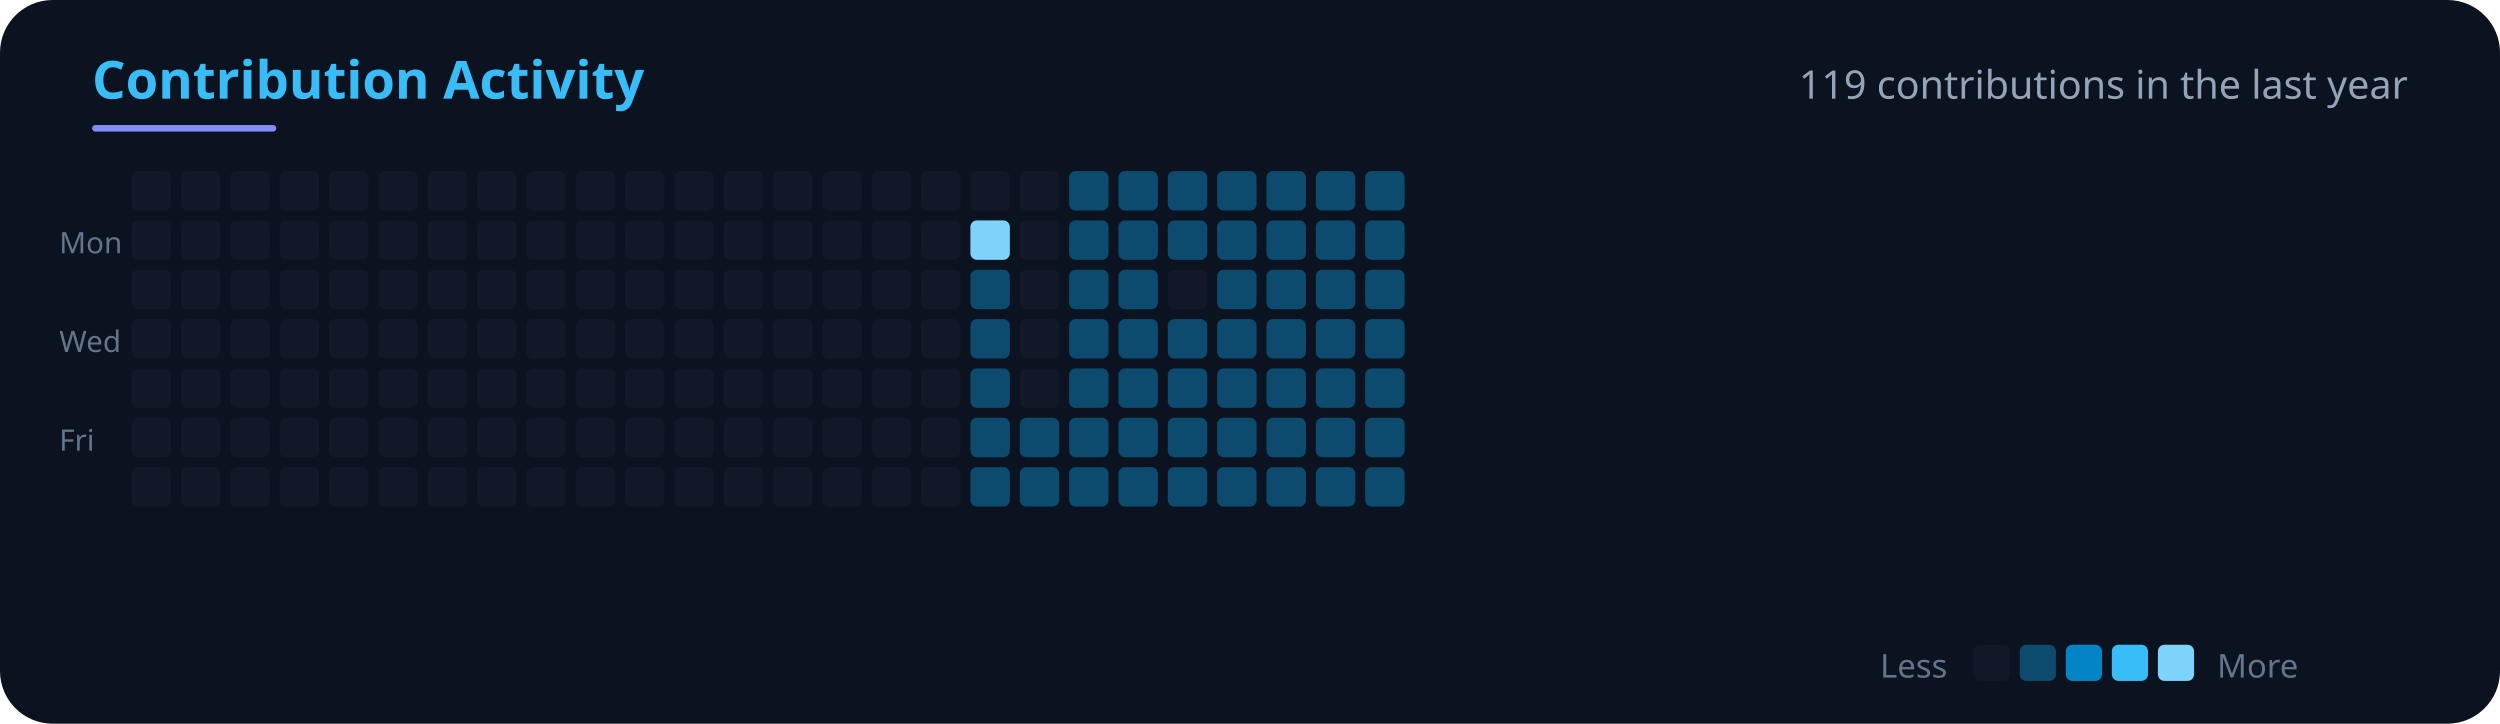
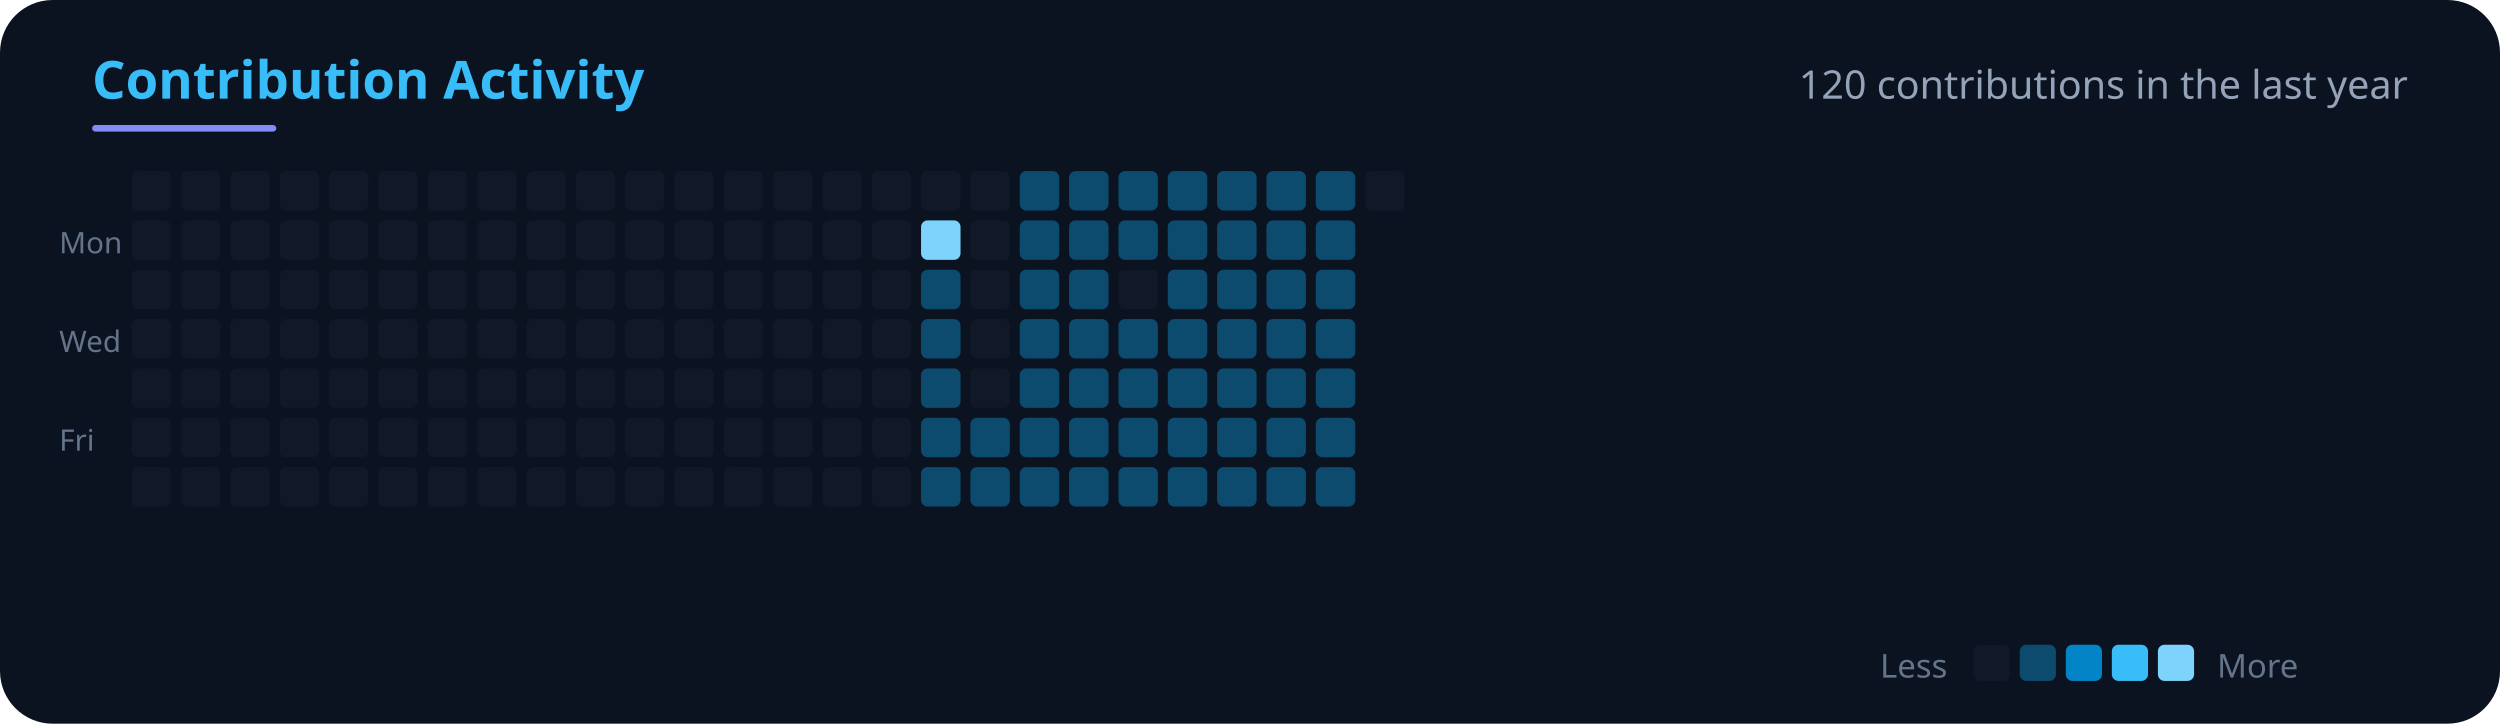
<svg xmlns="http://www.w3.org/2000/svg" width="760" height="220" viewBox="0 0 760 220" role="img">
  <rect width="100%" height="100%" rx="16" fill="#0B1220" />
  <text x="28" y="30" fill="#38BDF8" font-family="Segoe UI, Ubuntu, sans-serif" font-size="16" font-weight="700">Contribution Activity</text>
-   <text x="732" y="30" text-anchor="end" fill="#94A3B8" font-family="Segoe UI, Ubuntu, sans-serif" font-size="12">119 contributions in the last year</text>
+   <text x="732" y="30" text-anchor="end" fill="#94A3B8" font-family="Segoe UI, Ubuntu, sans-serif" font-size="12">120 contributions in the last year</text>
  <rect x="28" y="38" width="56" height="2" rx="1" fill="#818CF8" />
  <text x="18" y="77" fill="#64748B" font-family="Segoe UI, Ubuntu, sans-serif" font-size="9">Mon</text>
  <text x="18" y="107" fill="#64748B" font-family="Segoe UI, Ubuntu, sans-serif" font-size="9">Wed</text>
  <text x="18" y="137" fill="#64748B" font-family="Segoe UI, Ubuntu, sans-serif" font-size="9">Fri</text>
  <rect x="40" y="52" width="12" height="12" rx="2" fill="#111827" />
  <rect x="40" y="67" width="12" height="12" rx="2" fill="#111827" />
  <rect x="40" y="82" width="12" height="12" rx="2" fill="#111827" />
  <rect x="40" y="97" width="12" height="12" rx="2" fill="#111827" />
  <rect x="40" y="112" width="12" height="12" rx="2" fill="#111827" />
  <rect x="40" y="127" width="12" height="12" rx="2" fill="#111827" />
  <rect x="40" y="142" width="12" height="12" rx="2" fill="#111827" />
  <rect x="55" y="52" width="12" height="12" rx="2" fill="#111827" />
  <rect x="55" y="67" width="12" height="12" rx="2" fill="#111827" />
  <rect x="55" y="82" width="12" height="12" rx="2" fill="#111827" />
  <rect x="55" y="97" width="12" height="12" rx="2" fill="#111827" />
  <rect x="55" y="112" width="12" height="12" rx="2" fill="#111827" />
  <rect x="55" y="127" width="12" height="12" rx="2" fill="#111827" />
  <rect x="55" y="142" width="12" height="12" rx="2" fill="#111827" />
  <rect x="70" y="52" width="12" height="12" rx="2" fill="#111827" />
  <rect x="70" y="67" width="12" height="12" rx="2" fill="#111827" />
  <rect x="70" y="82" width="12" height="12" rx="2" fill="#111827" />
  <rect x="70" y="97" width="12" height="12" rx="2" fill="#111827" />
  <rect x="70" y="112" width="12" height="12" rx="2" fill="#111827" />
  <rect x="70" y="127" width="12" height="12" rx="2" fill="#111827" />
  <rect x="70" y="142" width="12" height="12" rx="2" fill="#111827" />
  <rect x="85" y="52" width="12" height="12" rx="2" fill="#111827" />
  <rect x="85" y="67" width="12" height="12" rx="2" fill="#111827" />
  <rect x="85" y="82" width="12" height="12" rx="2" fill="#111827" />
  <rect x="85" y="97" width="12" height="12" rx="2" fill="#111827" />
  <rect x="85" y="112" width="12" height="12" rx="2" fill="#111827" />
  <rect x="85" y="127" width="12" height="12" rx="2" fill="#111827" />
  <rect x="85" y="142" width="12" height="12" rx="2" fill="#111827" />
  <rect x="100" y="52" width="12" height="12" rx="2" fill="#111827" />
  <rect x="100" y="67" width="12" height="12" rx="2" fill="#111827" />
  <rect x="100" y="82" width="12" height="12" rx="2" fill="#111827" />
  <rect x="100" y="97" width="12" height="12" rx="2" fill="#111827" />
  <rect x="100" y="112" width="12" height="12" rx="2" fill="#111827" />
  <rect x="100" y="127" width="12" height="12" rx="2" fill="#111827" />
  <rect x="100" y="142" width="12" height="12" rx="2" fill="#111827" />
  <rect x="115" y="52" width="12" height="12" rx="2" fill="#111827" />
  <rect x="115" y="67" width="12" height="12" rx="2" fill="#111827" />
  <rect x="115" y="82" width="12" height="12" rx="2" fill="#111827" />
  <rect x="115" y="97" width="12" height="12" rx="2" fill="#111827" />
  <rect x="115" y="112" width="12" height="12" rx="2" fill="#111827" />
  <rect x="115" y="127" width="12" height="12" rx="2" fill="#111827" />
  <rect x="115" y="142" width="12" height="12" rx="2" fill="#111827" />
  <rect x="130" y="52" width="12" height="12" rx="2" fill="#111827" />
  <rect x="130" y="67" width="12" height="12" rx="2" fill="#111827" />
  <rect x="130" y="82" width="12" height="12" rx="2" fill="#111827" />
  <rect x="130" y="97" width="12" height="12" rx="2" fill="#111827" />
  <rect x="130" y="112" width="12" height="12" rx="2" fill="#111827" />
  <rect x="130" y="127" width="12" height="12" rx="2" fill="#111827" />
  <rect x="130" y="142" width="12" height="12" rx="2" fill="#111827" />
  <rect x="145" y="52" width="12" height="12" rx="2" fill="#111827" />
  <rect x="145" y="67" width="12" height="12" rx="2" fill="#111827" />
  <rect x="145" y="82" width="12" height="12" rx="2" fill="#111827" />
  <rect x="145" y="97" width="12" height="12" rx="2" fill="#111827" />
  <rect x="145" y="112" width="12" height="12" rx="2" fill="#111827" />
  <rect x="145" y="127" width="12" height="12" rx="2" fill="#111827" />
  <rect x="145" y="142" width="12" height="12" rx="2" fill="#111827" />
  <rect x="160" y="52" width="12" height="12" rx="2" fill="#111827" />
  <rect x="160" y="67" width="12" height="12" rx="2" fill="#111827" />
  <rect x="160" y="82" width="12" height="12" rx="2" fill="#111827" />
  <rect x="160" y="97" width="12" height="12" rx="2" fill="#111827" />
  <rect x="160" y="112" width="12" height="12" rx="2" fill="#111827" />
  <rect x="160" y="127" width="12" height="12" rx="2" fill="#111827" />
  <rect x="160" y="142" width="12" height="12" rx="2" fill="#111827" />
  <rect x="175" y="52" width="12" height="12" rx="2" fill="#111827" />
  <rect x="175" y="67" width="12" height="12" rx="2" fill="#111827" />
  <rect x="175" y="82" width="12" height="12" rx="2" fill="#111827" />
  <rect x="175" y="97" width="12" height="12" rx="2" fill="#111827" />
  <rect x="175" y="112" width="12" height="12" rx="2" fill="#111827" />
  <rect x="175" y="127" width="12" height="12" rx="2" fill="#111827" />
  <rect x="175" y="142" width="12" height="12" rx="2" fill="#111827" />
  <rect x="190" y="52" width="12" height="12" rx="2" fill="#111827" />
  <rect x="190" y="67" width="12" height="12" rx="2" fill="#111827" />
  <rect x="190" y="82" width="12" height="12" rx="2" fill="#111827" />
  <rect x="190" y="97" width="12" height="12" rx="2" fill="#111827" />
  <rect x="190" y="112" width="12" height="12" rx="2" fill="#111827" />
  <rect x="190" y="127" width="12" height="12" rx="2" fill="#111827" />
  <rect x="190" y="142" width="12" height="12" rx="2" fill="#111827" />
  <rect x="205" y="52" width="12" height="12" rx="2" fill="#111827" />
  <rect x="205" y="67" width="12" height="12" rx="2" fill="#111827" />
  <rect x="205" y="82" width="12" height="12" rx="2" fill="#111827" />
  <rect x="205" y="97" width="12" height="12" rx="2" fill="#111827" />
  <rect x="205" y="112" width="12" height="12" rx="2" fill="#111827" />
  <rect x="205" y="127" width="12" height="12" rx="2" fill="#111827" />
  <rect x="205" y="142" width="12" height="12" rx="2" fill="#111827" />
  <rect x="220" y="52" width="12" height="12" rx="2" fill="#111827" />
  <rect x="220" y="67" width="12" height="12" rx="2" fill="#111827" />
  <rect x="220" y="82" width="12" height="12" rx="2" fill="#111827" />
  <rect x="220" y="97" width="12" height="12" rx="2" fill="#111827" />
  <rect x="220" y="112" width="12" height="12" rx="2" fill="#111827" />
  <rect x="220" y="127" width="12" height="12" rx="2" fill="#111827" />
  <rect x="220" y="142" width="12" height="12" rx="2" fill="#111827" />
  <rect x="235" y="52" width="12" height="12" rx="2" fill="#111827" />
  <rect x="235" y="67" width="12" height="12" rx="2" fill="#111827" />
  <rect x="235" y="82" width="12" height="12" rx="2" fill="#111827" />
  <rect x="235" y="97" width="12" height="12" rx="2" fill="#111827" />
  <rect x="235" y="112" width="12" height="12" rx="2" fill="#111827" />
  <rect x="235" y="127" width="12" height="12" rx="2" fill="#111827" />
  <rect x="235" y="142" width="12" height="12" rx="2" fill="#111827" />
  <rect x="250" y="52" width="12" height="12" rx="2" fill="#111827" />
  <rect x="250" y="67" width="12" height="12" rx="2" fill="#111827" />
  <rect x="250" y="82" width="12" height="12" rx="2" fill="#111827" />
  <rect x="250" y="97" width="12" height="12" rx="2" fill="#111827" />
  <rect x="250" y="112" width="12" height="12" rx="2" fill="#111827" />
  <rect x="250" y="127" width="12" height="12" rx="2" fill="#111827" />
  <rect x="250" y="142" width="12" height="12" rx="2" fill="#111827" />
  <rect x="265" y="52" width="12" height="12" rx="2" fill="#111827" />
  <rect x="265" y="67" width="12" height="12" rx="2" fill="#111827" />
  <rect x="265" y="82" width="12" height="12" rx="2" fill="#111827" />
  <rect x="265" y="97" width="12" height="12" rx="2" fill="#111827" />
  <rect x="265" y="112" width="12" height="12" rx="2" fill="#111827" />
  <rect x="265" y="127" width="12" height="12" rx="2" fill="#111827" />
  <rect x="265" y="142" width="12" height="12" rx="2" fill="#111827" />
  <rect x="280" y="52" width="12" height="12" rx="2" fill="#111827" />
-   <rect x="280" y="67" width="12" height="12" rx="2" fill="#111827" />
-   <rect x="280" y="82" width="12" height="12" rx="2" fill="#111827" />
-   <rect x="280" y="97" width="12" height="12" rx="2" fill="#111827" />
-   <rect x="280" y="112" width="12" height="12" rx="2" fill="#111827" />
-   <rect x="280" y="127" width="12" height="12" rx="2" fill="#111827" />
-   <rect x="280" y="142" width="12" height="12" rx="2" fill="#111827" />
+   <rect x="280" y="67" width="12" height="12" rx="2" fill="#7DD3FC" />
+   <rect x="280" y="82" width="12" height="12" rx="2" fill="#0C4A6E" />
+   <rect x="280" y="97" width="12" height="12" rx="2" fill="#0C4A6E" />
+   <rect x="280" y="112" width="12" height="12" rx="2" fill="#0C4A6E" />
+   <rect x="280" y="127" width="12" height="12" rx="2" fill="#0C4A6E" />
+   <rect x="280" y="142" width="12" height="12" rx="2" fill="#0C4A6E" />
  <rect x="295" y="52" width="12" height="12" rx="2" fill="#111827" />
-   <rect x="295" y="67" width="12" height="12" rx="2" fill="#7DD3FC" />
-   <rect x="295" y="82" width="12" height="12" rx="2" fill="#0C4A6E" />
-   <rect x="295" y="97" width="12" height="12" rx="2" fill="#0C4A6E" />
-   <rect x="295" y="112" width="12" height="12" rx="2" fill="#0C4A6E" />
+   <rect x="295" y="67" width="12" height="12" rx="2" fill="#111827" />
+   <rect x="295" y="82" width="12" height="12" rx="2" fill="#111827" />
+   <rect x="295" y="97" width="12" height="12" rx="2" fill="#111827" />
+   <rect x="295" y="112" width="12" height="12" rx="2" fill="#111827" />
  <rect x="295" y="127" width="12" height="12" rx="2" fill="#0C4A6E" />
  <rect x="295" y="142" width="12" height="12" rx="2" fill="#0C4A6E" />
-   <rect x="310" y="52" width="12" height="12" rx="2" fill="#111827" />
-   <rect x="310" y="67" width="12" height="12" rx="2" fill="#111827" />
-   <rect x="310" y="82" width="12" height="12" rx="2" fill="#111827" />
-   <rect x="310" y="97" width="12" height="12" rx="2" fill="#111827" />
-   <rect x="310" y="112" width="12" height="12" rx="2" fill="#111827" />
+   <rect x="310" y="52" width="12" height="12" rx="2" fill="#0C4A6E" />
+   <rect x="310" y="67" width="12" height="12" rx="2" fill="#0C4A6E" />
+   <rect x="310" y="82" width="12" height="12" rx="2" fill="#0C4A6E" />
+   <rect x="310" y="97" width="12" height="12" rx="2" fill="#0C4A6E" />
+   <rect x="310" y="112" width="12" height="12" rx="2" fill="#0C4A6E" />
  <rect x="310" y="127" width="12" height="12" rx="2" fill="#0C4A6E" />
  <rect x="310" y="142" width="12" height="12" rx="2" fill="#0C4A6E" />
  <rect x="325" y="52" width="12" height="12" rx="2" fill="#0C4A6E" />
  <rect x="325" y="67" width="12" height="12" rx="2" fill="#0C4A6E" />
  <rect x="325" y="82" width="12" height="12" rx="2" fill="#0C4A6E" />
  <rect x="325" y="97" width="12" height="12" rx="2" fill="#0C4A6E" />
  <rect x="325" y="112" width="12" height="12" rx="2" fill="#0C4A6E" />
  <rect x="325" y="127" width="12" height="12" rx="2" fill="#0C4A6E" />
  <rect x="325" y="142" width="12" height="12" rx="2" fill="#0C4A6E" />
  <rect x="340" y="52" width="12" height="12" rx="2" fill="#0C4A6E" />
  <rect x="340" y="67" width="12" height="12" rx="2" fill="#0C4A6E" />
-   <rect x="340" y="82" width="12" height="12" rx="2" fill="#0C4A6E" />
+   <rect x="340" y="82" width="12" height="12" rx="2" fill="#111827" />
  <rect x="340" y="97" width="12" height="12" rx="2" fill="#0C4A6E" />
  <rect x="340" y="112" width="12" height="12" rx="2" fill="#0C4A6E" />
  <rect x="340" y="127" width="12" height="12" rx="2" fill="#0C4A6E" />
  <rect x="340" y="142" width="12" height="12" rx="2" fill="#0C4A6E" />
  <rect x="355" y="52" width="12" height="12" rx="2" fill="#0C4A6E" />
  <rect x="355" y="67" width="12" height="12" rx="2" fill="#0C4A6E" />
-   <rect x="355" y="82" width="12" height="12" rx="2" fill="#111827" />
+   <rect x="355" y="82" width="12" height="12" rx="2" fill="#0C4A6E" />
  <rect x="355" y="97" width="12" height="12" rx="2" fill="#0C4A6E" />
  <rect x="355" y="112" width="12" height="12" rx="2" fill="#0C4A6E" />
  <rect x="355" y="127" width="12" height="12" rx="2" fill="#0C4A6E" />
  <rect x="355" y="142" width="12" height="12" rx="2" fill="#0C4A6E" />
  <rect x="370" y="52" width="12" height="12" rx="2" fill="#0C4A6E" />
  <rect x="370" y="67" width="12" height="12" rx="2" fill="#0C4A6E" />
  <rect x="370" y="82" width="12" height="12" rx="2" fill="#0C4A6E" />
  <rect x="370" y="97" width="12" height="12" rx="2" fill="#0C4A6E" />
  <rect x="370" y="112" width="12" height="12" rx="2" fill="#0C4A6E" />
  <rect x="370" y="127" width="12" height="12" rx="2" fill="#0C4A6E" />
  <rect x="370" y="142" width="12" height="12" rx="2" fill="#0C4A6E" />
  <rect x="385" y="52" width="12" height="12" rx="2" fill="#0C4A6E" />
  <rect x="385" y="67" width="12" height="12" rx="2" fill="#0C4A6E" />
  <rect x="385" y="82" width="12" height="12" rx="2" fill="#0C4A6E" />
  <rect x="385" y="97" width="12" height="12" rx="2" fill="#0C4A6E" />
  <rect x="385" y="112" width="12" height="12" rx="2" fill="#0C4A6E" />
  <rect x="385" y="127" width="12" height="12" rx="2" fill="#0C4A6E" />
  <rect x="385" y="142" width="12" height="12" rx="2" fill="#0C4A6E" />
  <rect x="400" y="52" width="12" height="12" rx="2" fill="#0C4A6E" />
  <rect x="400" y="67" width="12" height="12" rx="2" fill="#0C4A6E" />
  <rect x="400" y="82" width="12" height="12" rx="2" fill="#0C4A6E" />
  <rect x="400" y="97" width="12" height="12" rx="2" fill="#0C4A6E" />
  <rect x="400" y="112" width="12" height="12" rx="2" fill="#0C4A6E" />
  <rect x="400" y="127" width="12" height="12" rx="2" fill="#0C4A6E" />
  <rect x="400" y="142" width="12" height="12" rx="2" fill="#0C4A6E" />
-   <rect x="415" y="52" width="12" height="12" rx="2" fill="#0C4A6E" />
-   <rect x="415" y="67" width="12" height="12" rx="2" fill="#0C4A6E" />
-   <rect x="415" y="82" width="12" height="12" rx="2" fill="#0C4A6E" />
-   <rect x="415" y="97" width="12" height="12" rx="2" fill="#0C4A6E" />
-   <rect x="415" y="112" width="12" height="12" rx="2" fill="#0C4A6E" />
-   <rect x="415" y="127" width="12" height="12" rx="2" fill="#0C4A6E" />
-   <rect x="415" y="142" width="12" height="12" rx="2" fill="#0C4A6E" />
+   <rect x="415" y="52" width="12" height="12" rx="2" fill="#111827" />
  <text x="592" y="206" text-anchor="end" fill="#64748B" font-size="10" font-family="Segoe UI, Ubuntu, sans-serif">Less</text>
  <rect x="600" y="196" width="11" height="11" rx="2" fill="#111827" />
  <rect x="614" y="196" width="11" height="11" rx="2" fill="#0C4A6E" />
  <rect x="628" y="196" width="11" height="11" rx="2" fill="#0284C7" />
  <rect x="642" y="196" width="11" height="11" rx="2" fill="#38BDF8" />
  <rect x="656" y="196" width="11" height="11" rx="2" fill="#7DD3FC" />
  <text x="674" y="206" fill="#64748B" font-size="10" font-family="Segoe UI, Ubuntu, sans-serif">More</text>
</svg>
